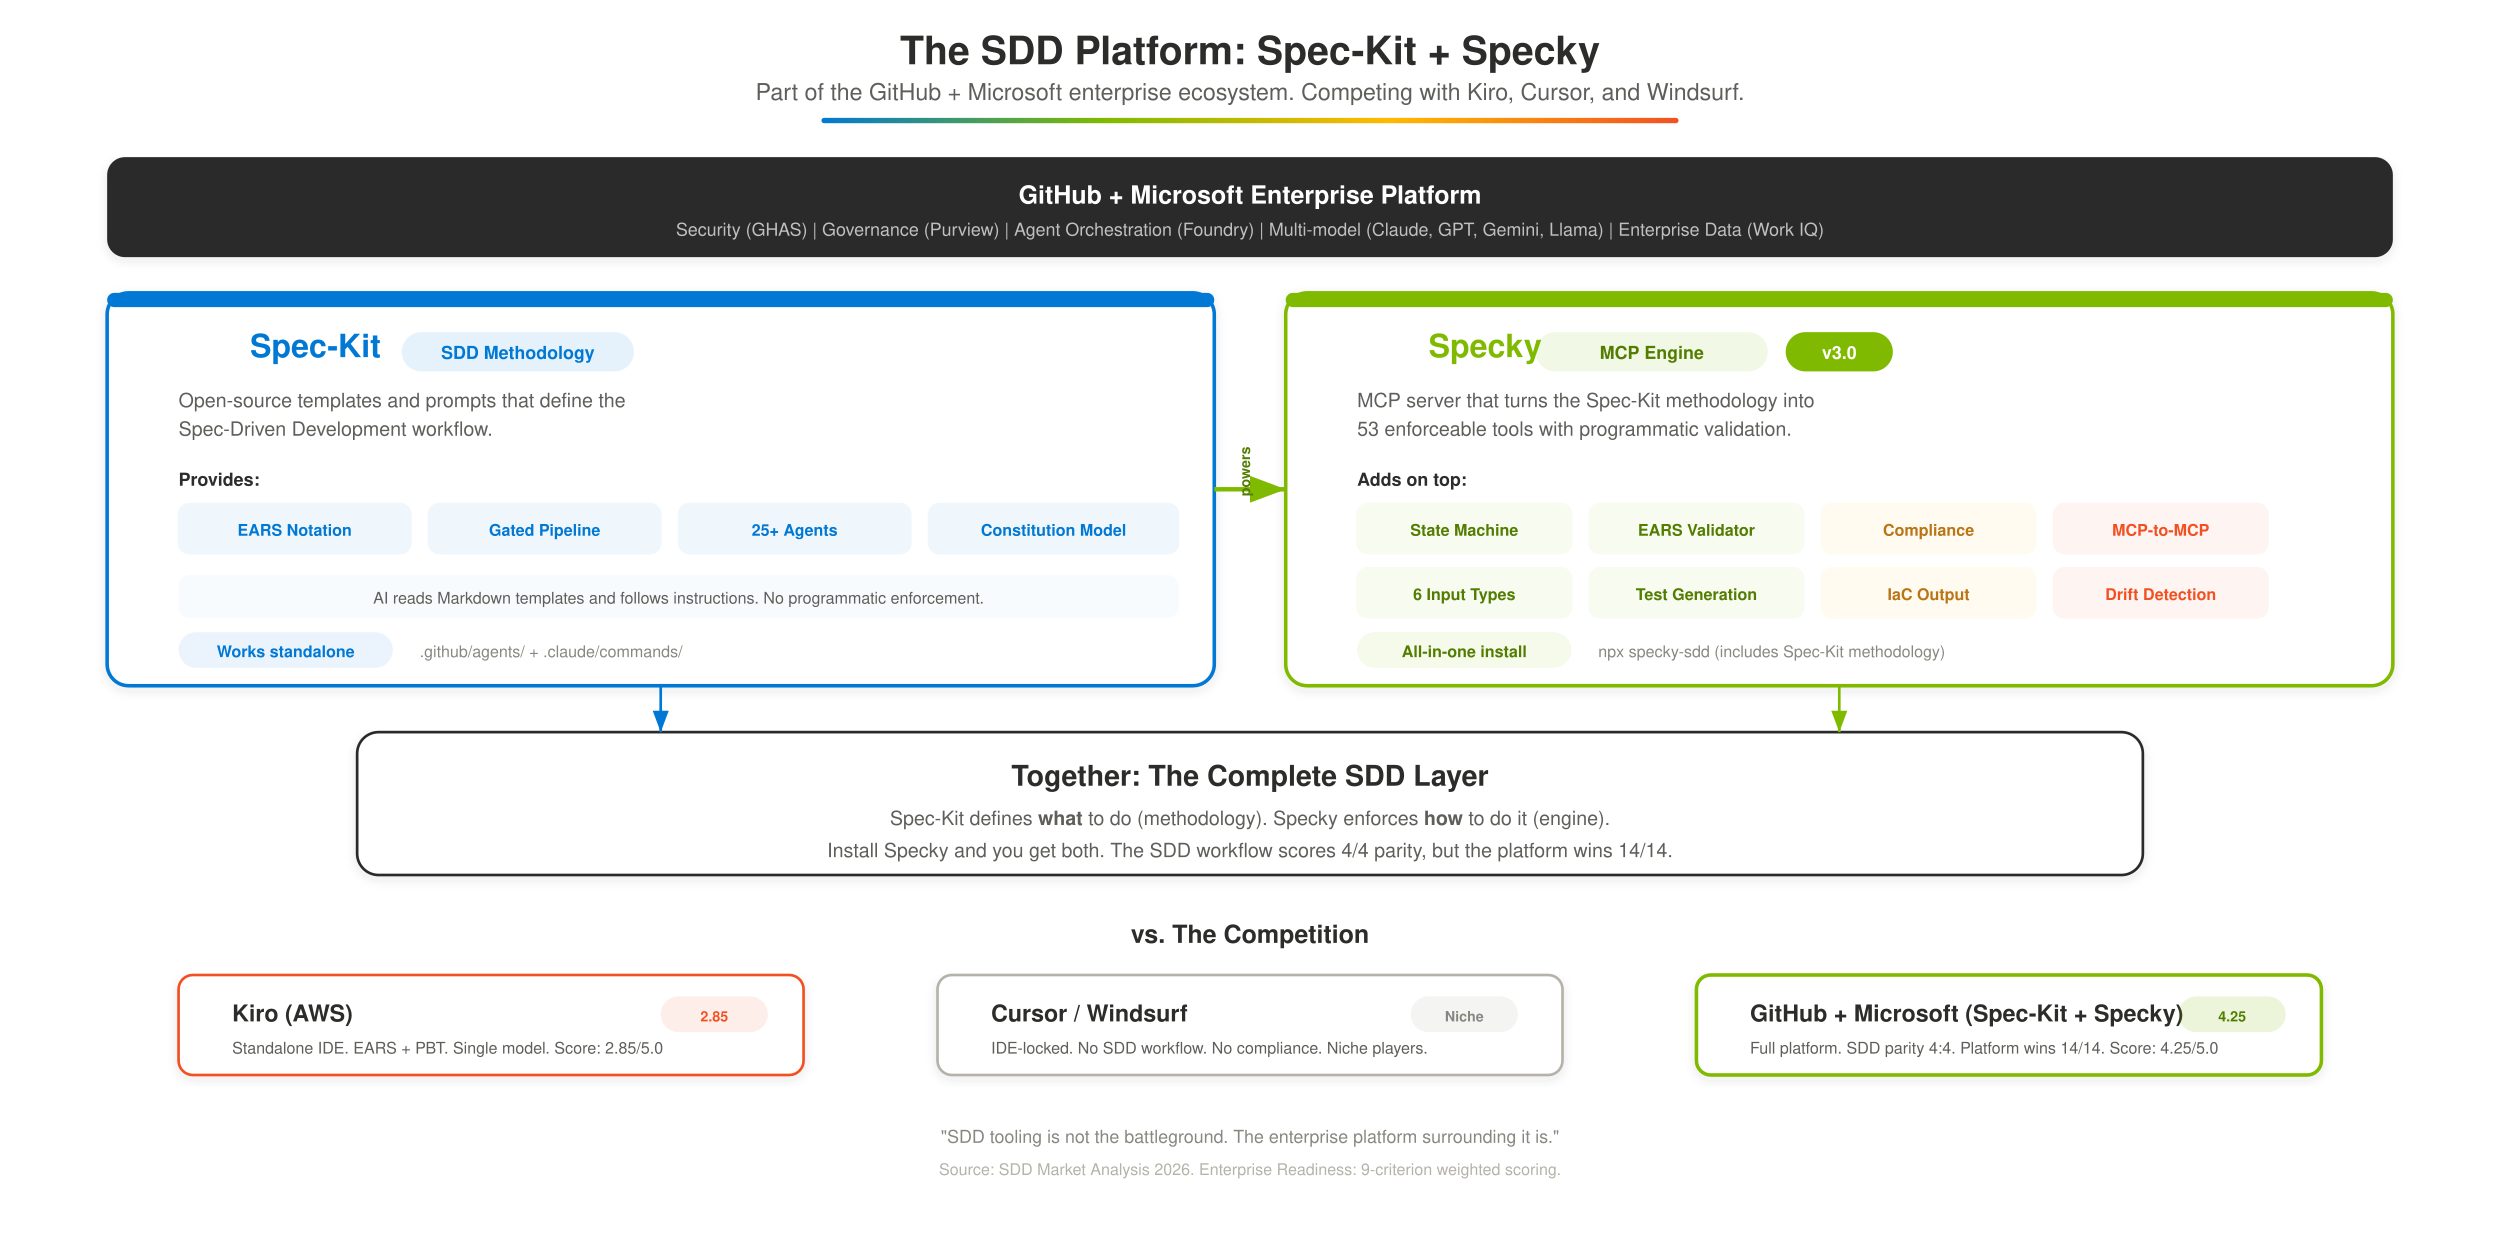
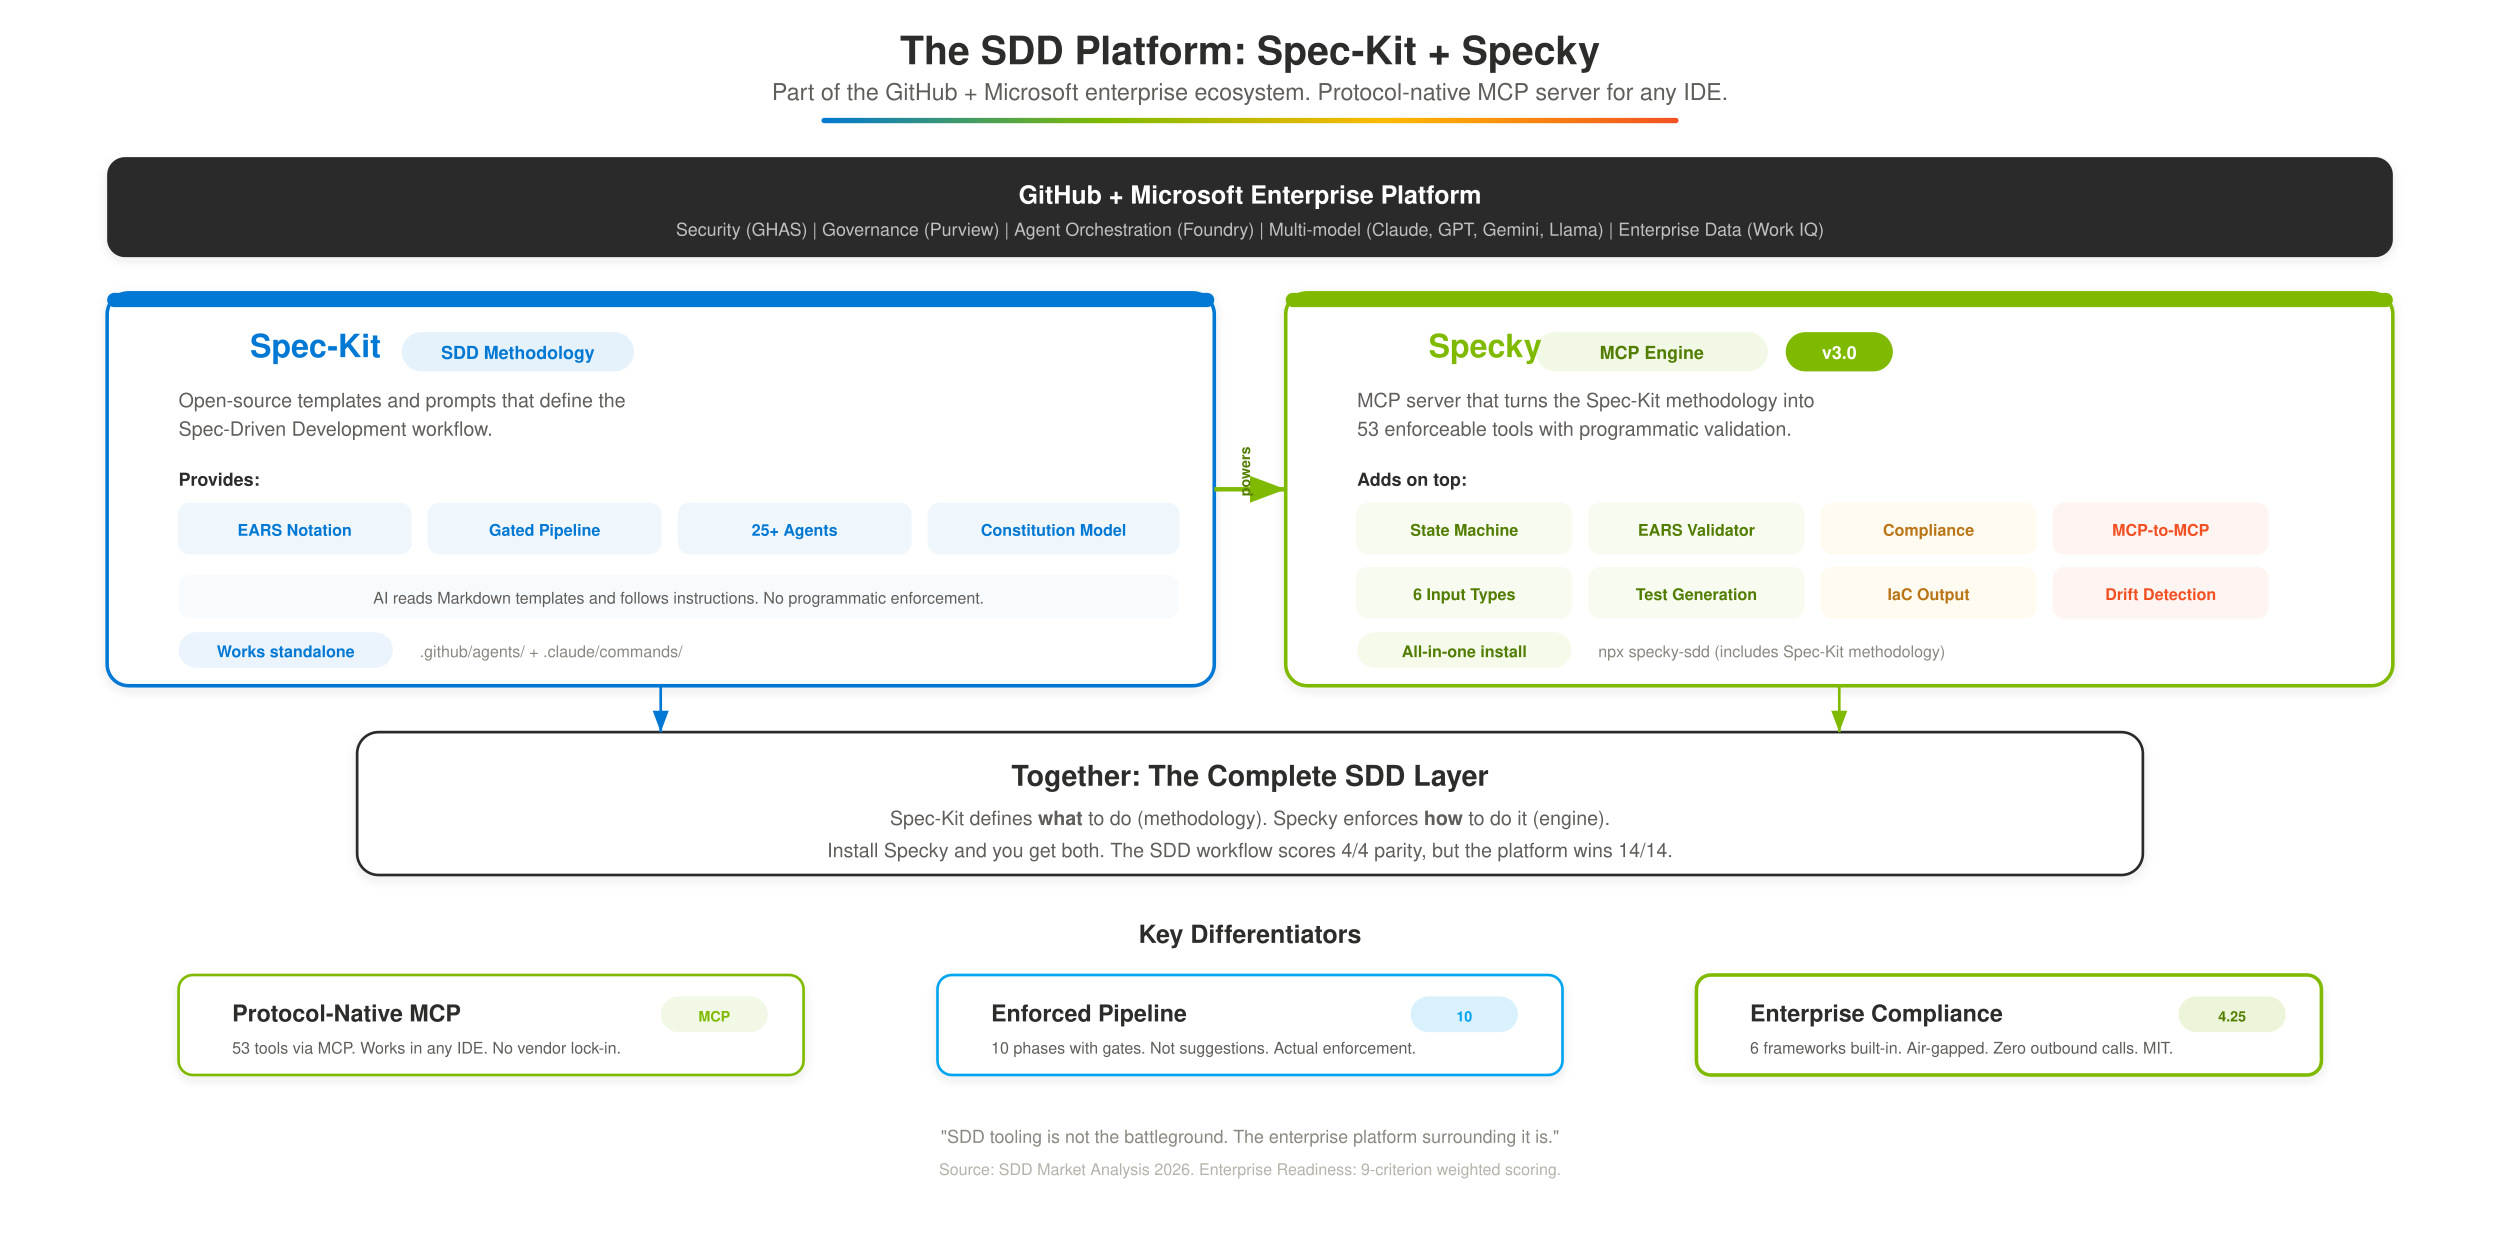
<svg xmlns="http://www.w3.org/2000/svg" viewBox="0 0 1400 700" font-family="-apple-system, BlinkMacSystemFont, 'Segoe UI', Helvetica, Arial, sans-serif">
  <defs>
    <filter id="shadow" x="-4%" y="-4%" width="108%" height="116%">
      <feDropShadow dx="0" dy="2" stdDeviation="3" flood-color="#2C2C2A" flood-opacity="0.10" />
    </filter>
    <marker id="arrow-up" markerWidth="8" markerHeight="6" refX="8" refY="3" orient="auto">
      <polygon points="0 0, 8 3, 0 6" fill="#0078D4" />
    </marker>
    <marker id="arrow-green" markerWidth="8" markerHeight="6" refX="8" refY="3" orient="auto">
      <polygon points="0 0, 8 3, 0 6" fill="#7FBA00" />
    </marker>
    <linearGradient id="accent-bar" x1="0" y1="0" x2="1" y2="0">
      <stop offset="0%" stop-color="#0078D4" />
      <stop offset="33%" stop-color="#7FBA00" />
      <stop offset="66%" stop-color="#FFB900" />
      <stop offset="100%" stop-color="#F25022" />
    </linearGradient>
  </defs>
  <rect width="1400" height="700" fill="#FFFFFF" />
  <text x="700" y="36" text-anchor="middle" font-size="22" font-weight="700" fill="#2C2C2A">The SDD Platform: Spec-Kit + Specky</text>
-   <text x="700" y="56" text-anchor="middle" font-size="13" fill="#5F5E5A">Part of the GitHub + Microsoft enterprise ecosystem. Competing with Kiro, Cursor, and Windsurf.</text>
+   <text x="700" y="56" text-anchor="middle" font-size="13" fill="#5F5E5A">Part of the GitHub + Microsoft enterprise ecosystem. Protocol-native MCP server for any IDE.</text>
  <rect x="460" y="66" width="480" height="3" rx="1.5" fill="url(#accent-bar)" />
  <g filter="url(#shadow)">
    <rect x="60" y="88" width="1280" height="56" rx="10" fill="#2C2C2A" />
  </g>
  <text x="700" y="114" text-anchor="middle" font-size="14" font-weight="700" fill="#FFFFFF">GitHub + Microsoft Enterprise Platform</text>
  <text x="700" y="132" text-anchor="middle" font-size="10" fill="#FFFFFF" opacity="0.7">Security (GHAS) | Governance (Purview) | Agent Orchestration (Foundry) | Multi-model (Claude, GPT, Gemini, Llama) | Enterprise Data (Work IQ)</text>
  <g filter="url(#shadow)">
    <rect x="60" y="164" width="620" height="220" rx="12" fill="#FFFFFF" stroke="#0078D4" stroke-width="2" />
    <rect x="60" y="164" width="620" height="8" rx="4" fill="#0078D4" />
  </g>
  <text x="140" y="200" font-size="18" font-weight="700" fill="#0078D4">Spec-Kit</text>
  <rect x="225" y="186" width="130" height="22" rx="11" fill="#0078D4" opacity="0.10" />
  <text x="290" y="201" text-anchor="middle" font-size="10" font-weight="600" fill="#0078D4">SDD Methodology</text>
  <text x="100" y="228" font-size="11" fill="#5F5E5A">Open-source templates and prompts that define the</text>
  <text x="100" y="244" font-size="11" fill="#5F5E5A">Spec-Driven Development workflow.</text>
  <text x="100" y="272" font-size="10" font-weight="700" fill="#2C2C2A">Provides:</text>
  <rect x="100" y="282" width="130" height="28" rx="6" fill="#0078D4" opacity="0.06" stroke="#0078D4" stroke-width="1" />
  <text x="165" y="300" text-anchor="middle" font-size="9" font-weight="600" fill="#0078D4">EARS Notation</text>
  <rect x="240" y="282" width="130" height="28" rx="6" fill="#0078D4" opacity="0.06" stroke="#0078D4" stroke-width="1" />
  <text x="305" y="300" text-anchor="middle" font-size="9" font-weight="600" fill="#0078D4">Gated Pipeline</text>
  <rect x="380" y="282" width="130" height="28" rx="6" fill="#0078D4" opacity="0.06" stroke="#0078D4" stroke-width="1" />
  <text x="445" y="300" text-anchor="middle" font-size="9" font-weight="600" fill="#0078D4">25+ Agents</text>
  <rect x="520" y="282" width="140" height="28" rx="6" fill="#0078D4" opacity="0.06" stroke="#0078D4" stroke-width="1" />
  <text x="590" y="300" text-anchor="middle" font-size="9" font-weight="600" fill="#0078D4">Constitution Model</text>
  <rect x="100" y="322" width="560" height="24" rx="6" fill="#0078D4" opacity="0.03" />
  <text x="380" y="338" text-anchor="middle" font-size="9" fill="#5F5E5A">AI reads Markdown templates and follows instructions. No programmatic enforcement.</text>
  <rect x="100" y="354" width="120" height="20" rx="10" fill="#0078D4" opacity="0.08" />
  <text x="160" y="368" text-anchor="middle" font-size="9" font-weight="600" fill="#0078D4">Works standalone</text>
  <text x="235" y="368" font-size="9" fill="#888780">.github/agents/ + .claude/commands/</text>
  <g filter="url(#shadow)">
    <rect x="720" y="164" width="620" height="220" rx="12" fill="#FFFFFF" stroke="#7FBA00" stroke-width="2" />
    <rect x="720" y="164" width="620" height="8" rx="4" fill="#7FBA00" />
  </g>
  <text x="800" y="200" font-size="18" font-weight="700" fill="#7FBA00">Specky</text>
  <rect x="860" y="186" width="130" height="22" rx="11" fill="#7FBA00" opacity="0.10" />
  <text x="925" y="201" text-anchor="middle" font-size="10" font-weight="600" fill="#527D00">MCP Engine</text>
  <rect x="1000" y="186" width="60" height="22" rx="11" fill="#7FBA00" />
  <text x="1030" y="201" text-anchor="middle" font-size="10" font-weight="700" fill="#FFFFFF">v3.0</text>
  <text x="760" y="228" font-size="11" fill="#5F5E5A">MCP server that turns the Spec-Kit methodology into</text>
  <text x="760" y="244" font-size="11" fill="#5F5E5A">53 enforceable tools with programmatic validation.</text>
  <text x="760" y="272" font-size="10" font-weight="700" fill="#2C2C2A">Adds on top:</text>
  <rect x="760" y="282" width="120" height="28" rx="6" fill="#7FBA00" opacity="0.06" stroke="#7FBA00" stroke-width="1" />
  <text x="820" y="300" text-anchor="middle" font-size="9" font-weight="600" fill="#527D00">State Machine</text>
  <rect x="890" y="282" width="120" height="28" rx="6" fill="#7FBA00" opacity="0.06" stroke="#7FBA00" stroke-width="1" />
  <text x="950" y="300" text-anchor="middle" font-size="9" font-weight="600" fill="#527D00">EARS Validator</text>
  <rect x="1020" y="282" width="120" height="28" rx="6" fill="#FFB900" opacity="0.06" stroke="#FFB900" stroke-width="1" />
  <text x="1080" y="300" text-anchor="middle" font-size="9" font-weight="600" fill="#BA7517">Compliance</text>
  <rect x="1150" y="282" width="120" height="28" rx="6" fill="#F25022" opacity="0.06" stroke="#F25022" stroke-width="1" />
  <text x="1210" y="300" text-anchor="middle" font-size="9" font-weight="600" fill="#F25022">MCP-to-MCP</text>
  <rect x="760" y="318" width="120" height="28" rx="6" fill="#7FBA00" opacity="0.06" stroke="#7FBA00" stroke-width="1" />
  <text x="820" y="336" text-anchor="middle" font-size="9" font-weight="600" fill="#527D00">6 Input Types</text>
  <rect x="890" y="318" width="120" height="28" rx="6" fill="#7FBA00" opacity="0.06" stroke="#7FBA00" stroke-width="1" />
  <text x="950" y="336" text-anchor="middle" font-size="9" font-weight="600" fill="#527D00">Test Generation</text>
  <rect x="1020" y="318" width="120" height="28" rx="6" fill="#FFB900" opacity="0.06" stroke="#FFB900" stroke-width="1" />
  <text x="1080" y="336" text-anchor="middle" font-size="9" font-weight="600" fill="#BA7517">IaC Output</text>
  <rect x="1150" y="318" width="120" height="28" rx="6" fill="#F25022" opacity="0.06" stroke="#F25022" stroke-width="1" />
  <text x="1210" y="336" text-anchor="middle" font-size="9" font-weight="600" fill="#F25022">Drift Detection</text>
  <rect x="760" y="354" width="120" height="20" rx="10" fill="#7FBA00" opacity="0.08" />
  <text x="820" y="368" text-anchor="middle" font-size="9" font-weight="600" fill="#527D00">All-in-one install</text>
  <text x="895" y="368" font-size="9" fill="#888780">npx specky-sdd (includes Spec-Kit methodology)</text>
  <path d="M680,274 L720,274" stroke="#7FBA00" stroke-width="2.5" fill="none" marker-end="url(#arrow-green)" />
  <text x="700" y="264" text-anchor="middle" font-size="8" font-weight="600" fill="#527D00" transform="rotate(-90,700,264)">powers</text>
  <g filter="url(#shadow)">
    <rect x="200" y="410" width="1000" height="80" rx="12" fill="#FFFFFF" stroke="#2C2C2A" stroke-width="1.5" />
  </g>
  <text x="700" y="440" text-anchor="middle" font-size="16" font-weight="700" fill="#2C2C2A">Together: The Complete SDD Layer</text>
  <text x="700" y="462" text-anchor="middle" font-size="11" fill="#5F5E5A">Spec-Kit defines <tspan font-weight="600">what</tspan> to do (methodology). Specky enforces <tspan font-weight="600">how</tspan> to do it (engine).</text>
  <text x="700" y="480" text-anchor="middle" font-size="11" fill="#5F5E5A">Install Specky and you get both. The SDD workflow scores 4/4 parity, but the platform wins 14/14.</text>
  <path d="M370,384 L370,410" stroke="#0078D4" stroke-width="1.5" fill="none" marker-end="url(#arrow-up)" />
  <path d="M1030,384 L1030,410" stroke="#7FBA00" stroke-width="1.5" fill="none" marker-end="url(#arrow-green)" />
-   <text x="700" y="528" text-anchor="middle" font-size="14" font-weight="700" fill="#2C2C2A">vs. The Competition</text>
+   <text x="700" y="528" text-anchor="middle" font-size="14" font-weight="700" fill="#2C2C2A">Key Differentiators</text>
  <g filter="url(#shadow)">
-     <rect x="100" y="546" width="350" height="56" rx="8" fill="#FFFFFF" stroke="#F25022" stroke-width="1.5" />
+     <rect x="100" y="546" width="350" height="56" rx="8" fill="#FFFFFF" stroke="#7FBA00" stroke-width="1.5" />
  </g>
-   <text x="130" y="572" font-size="13" font-weight="600" fill="#2C2C2A">Kiro (AWS)</text>
-   <text x="130" y="590" font-size="9" fill="#5F5E5A">Standalone IDE. EARS + PBT. Single model. Score: 2.85/5.0</text>
-   <rect x="370" y="558" width="60" height="20" rx="10" fill="#F25022" opacity="0.10" />
-   <text x="400" y="572" text-anchor="middle" font-size="8" font-weight="700" fill="#F25022">2.85</text>
+   <text x="130" y="572" font-size="13" font-weight="600" fill="#2C2C2A">Protocol-Native MCP</text>
+   <text x="130" y="590" font-size="9" fill="#5F5E5A">53 tools via MCP. Works in any IDE. No vendor lock-in.</text>
+   <rect x="370" y="558" width="60" height="20" rx="10" fill="#7FBA00" opacity="0.10" />
+   <text x="400" y="572" text-anchor="middle" font-size="8" font-weight="700" fill="#7FBA00">MCP</text>
  <g filter="url(#shadow)">
-     <rect x="525" y="546" width="350" height="56" rx="8" fill="#FFFFFF" stroke="#B4B2A9" stroke-width="1.5" />
+     <rect x="525" y="546" width="350" height="56" rx="8" fill="#FFFFFF" stroke="#00A4EF" stroke-width="1.5" />
  </g>
-   <text x="555" y="572" font-size="13" font-weight="600" fill="#2C2C2A">Cursor / Windsurf</text>
-   <text x="555" y="590" font-size="9" fill="#5F5E5A">IDE-locked. No SDD workflow. No compliance. Niche players.</text>
-   <rect x="790" y="558" width="60" height="20" rx="10" fill="#B4B2A9" opacity="0.15" />
-   <text x="820" y="572" text-anchor="middle" font-size="8" font-weight="700" fill="#888780">Niche</text>
+   <text x="555" y="572" font-size="13" font-weight="600" fill="#2C2C2A">Enforced Pipeline</text>
+   <text x="555" y="590" font-size="9" fill="#5F5E5A">10 phases with gates. Not suggestions. Actual enforcement.</text>
+   <rect x="790" y="558" width="60" height="20" rx="10" fill="#00A4EF" opacity="0.15" />
+   <text x="820" y="572" text-anchor="middle" font-size="8" font-weight="700" fill="#00A4EF">10</text>
  <g filter="url(#shadow)">
    <rect x="950" y="546" width="350" height="56" rx="8" fill="#FFFFFF" stroke="#7FBA00" stroke-width="2" />
  </g>
-   <text x="980" y="572" font-size="13" font-weight="600" fill="#2C2C2A">GitHub + Microsoft (Spec-Kit + Specky)</text>
-   <text x="980" y="590" font-size="9" fill="#5F5E5A">Full platform. SDD parity 4:4. Platform wins 14/14. Score: 4.25/5.0</text>
+   <text x="980" y="572" font-size="13" font-weight="600" fill="#2C2C2A">Enterprise Compliance</text>
+   <text x="980" y="590" font-size="9" fill="#5F5E5A">6 frameworks built-in. Air-gapped. Zero outbound calls. MIT.</text>
  <rect x="1220" y="558" width="60" height="20" rx="10" fill="#7FBA00" opacity="0.15" />
  <text x="1250" y="572" text-anchor="middle" font-size="8" font-weight="700" fill="#527D00">4.25</text>
  <text x="700" y="640" text-anchor="middle" font-size="10" fill="#888780">"SDD tooling is not the battleground. The enterprise platform surrounding it is."</text>
  <text x="700" y="658" text-anchor="middle" font-size="9" fill="#B4B2A9">Source: SDD Market Analysis 2026. Enterprise Readiness: 9-criterion weighted scoring.</text>
</svg>
